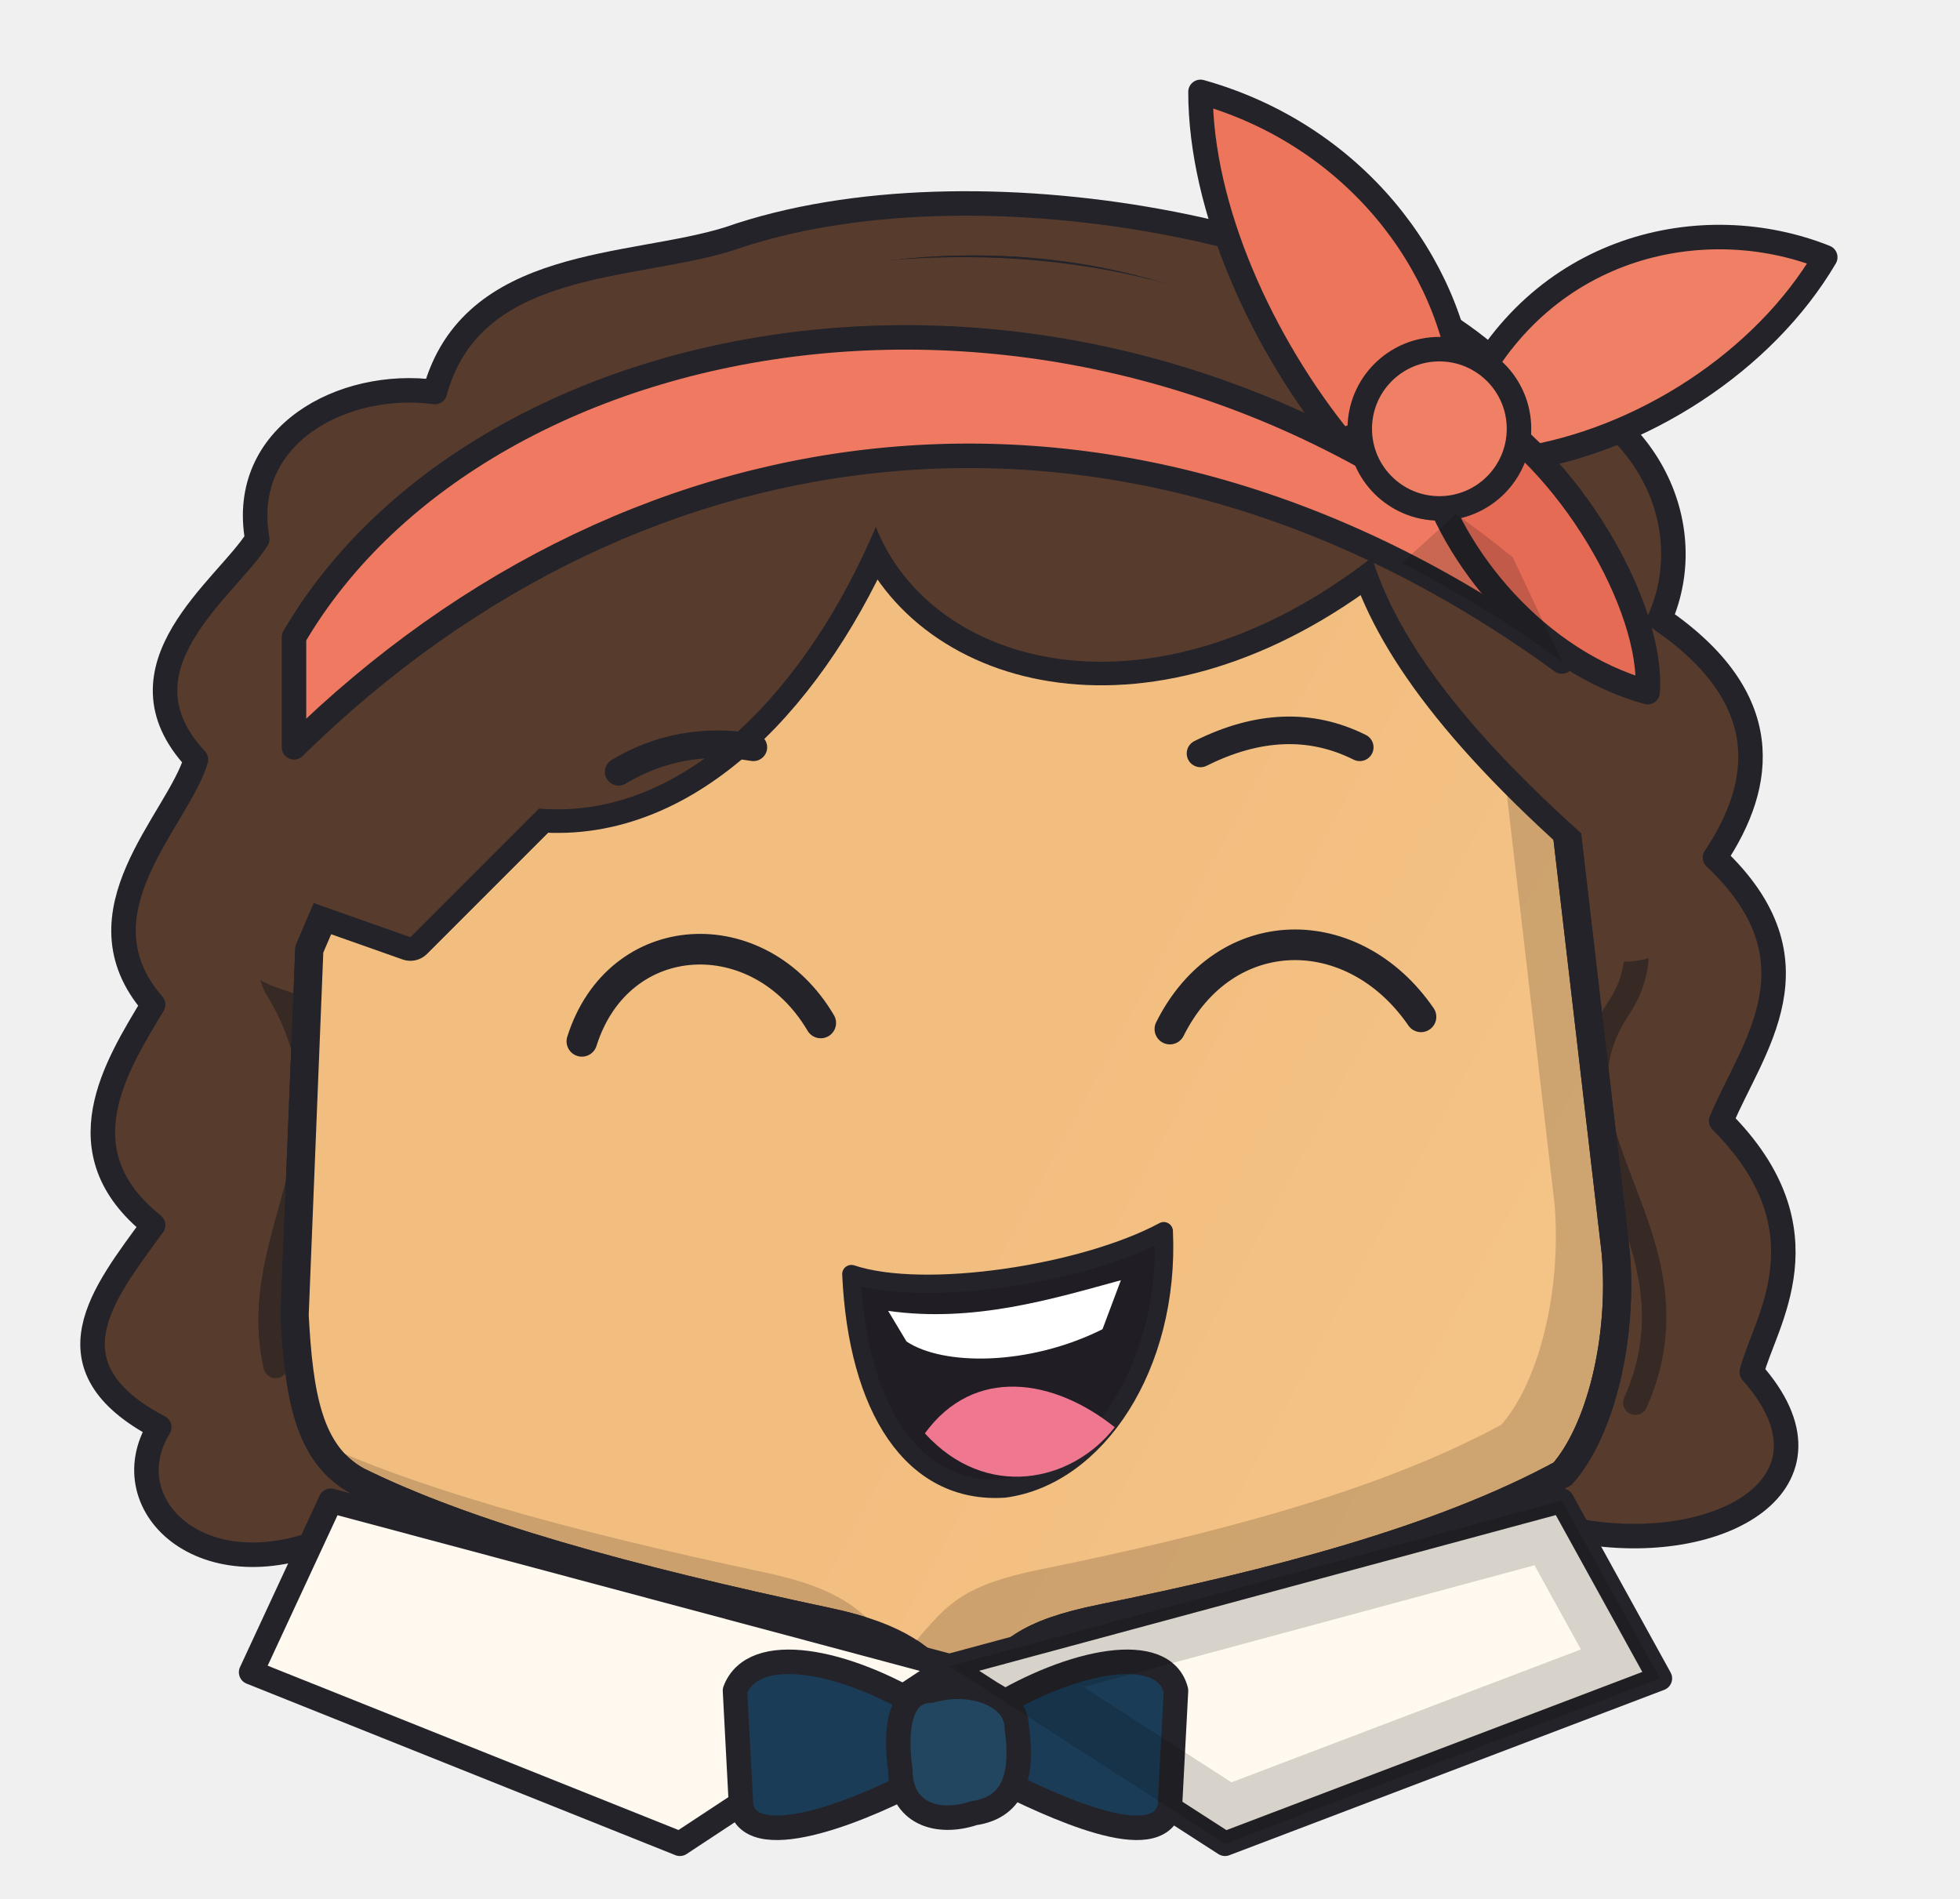
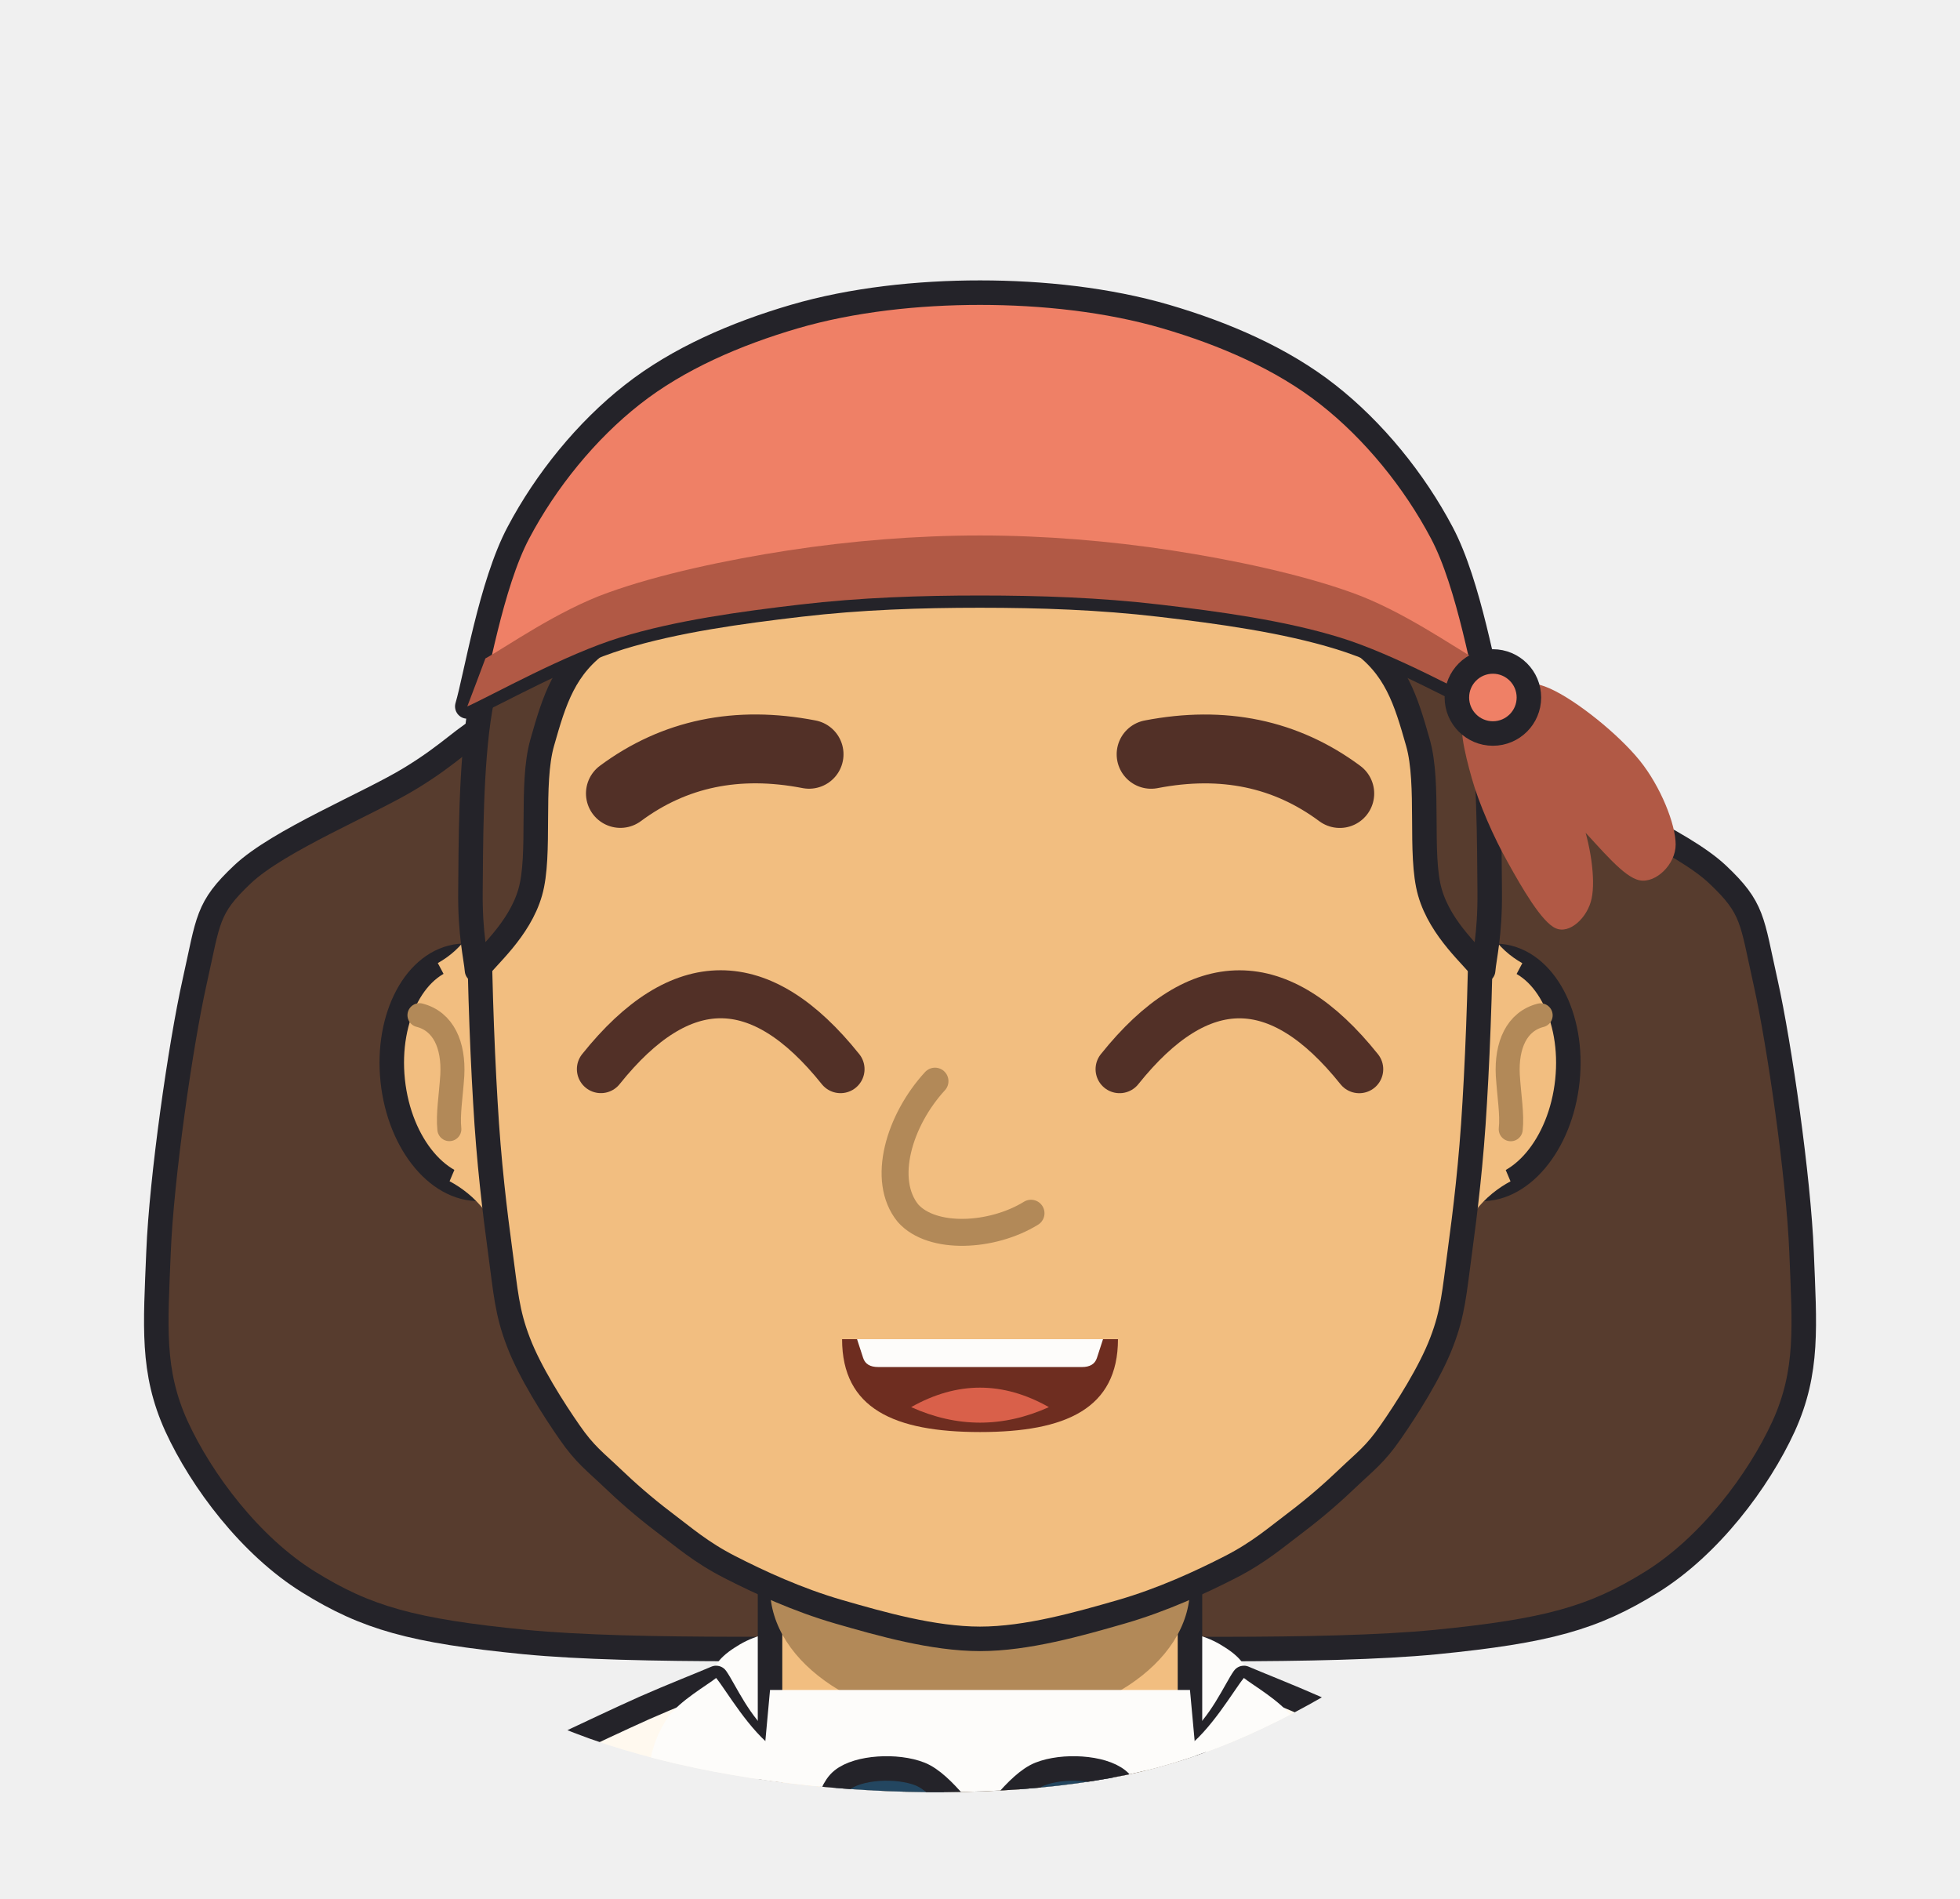
- <svg xmlns="http://www.w3.org/2000/svg" viewBox="0 0 320 310" fill="none" stroke="#242329" stroke-width="4" stroke-linecap="round" stroke-linejoin="round" role="img" aria-labelledby="flower-laughing-title flower-laughing-description">
+ <svg xmlns="http://www.w3.org/2000/svg" viewBox="0 0 320 310" width="320" height="310">
  <defs>
-     <linearGradient id="flower-laughing-skin" x1="84" y1="144" x2="251" y2="234" gradientUnits="userSpaceOnUse">
-       <stop stop-color="#F1BE80" />
-       <stop offset=".55" stop-color="#F2BE80" />
-       <stop offset="1" stop-color="#F4C386" />
-     </linearGradient>
-     <linearGradient id="flower-laughing-hair" x1="151" y1="43" x2="158" y2="133" gradientUnits="userSpaceOnUse">
-       <stop stop-color="#493225" />
-       <stop offset=".5" stop-color="#533B2B" />
-       <stop offset="1" stop-color="#33251E" />
-     </linearGradient>
-     <linearGradient id="flower-laughing-mint" x1="155" y1="20" x2="162" y2="216" gradientUnits="userSpaceOnUse">
-       <stop stop-color="#B5F3D6" />
-       <stop offset=".55" stop-color="#AEF0D2" />
-       <stop offset="1" stop-color="#ABEDCF" />
-     </linearGradient>
-     <linearGradient id="flower-laughing-ear-cushion" x1="35" y1="147" x2="62" y2="200" gradientUnits="userSpaceOnUse">
-       <stop stop-color="#309775" />
-       <stop offset="1" stop-color="#349778" />
-     </linearGradient>
-     <linearGradient id="flower-laughing-collar-fabric" x1="99" y1="244" x2="112" y2="301" gradientUnits="userSpaceOnUse">
-       <stop stop-color="#18344F" />
-       <stop offset="1" stop-color="#1D3959" />
-     </linearGradient>
-     <clipPath id="flower-laughing-hair-boundary">
-       <path d="M60.5 131.2C68.5 80.1 106.6 44 158.6 44.3C210.7 44.5 247.6 79.4 255.4 131.1C251.6 116.7 232 107 212.6 106.6C195.2 105.5 177.9 111 158.3 113.8C139 117 119.2 116.9 99.2 118.3C82 119.7 69.5 124.2 60.5 131.2Z" />
+     <clipPath id="cd21b">
+       <rect x="-4000" y="-4000" width="9000" height="9000" />
    </clipPath>
-     <clipPath id="flower-laughing-head-clip">
-       <path d="M61 130.5C63 83 104 44 159 44C212 44 252 82 255 129L263.8 204.5C265 218.8 261.2 233.7 255.1 240.6C235 251.5 207.9 258.5 179.9 264.2C167.5 266.7 164.8 269.8 160.3 275C158.7 277.4 156.1 277.2 154.1 275C150.9 271 147 267.3 135.3 264.8C101.9 257.7 76.3 250.6 58.4 241.8C50.3 237.4 48.8 227.7 48.1 214.7L50.5 155Z" />
+     <clipPath id="cd21cr">
+       <path d="M862.09 607.84C858.03 666.79 807.19 729.53 757.44 777.12C707.68 824.99 639.26 878.53 564.09 893.94C489.18 909.36 375.34 900.97 307.46 869.61C239.32 838.24 186.32 767.39 156.30 706.00C126.01 644.62 99.78 559.71 126.28 501.03C152.51 442.62 242.02 380.96 313.95 355.27C386.15 329.58 480.80 335.80 558.68 347.16C636.29 358.52 730.12 379.61 780.69 423.15C831.26 466.68 865.87 548.89 862.09 607.84Z" />
+       <path d="M-473.50 -700.97L1473.50 -700.97L1473.50 818.77L-473.50 818.77Z" />
    </clipPath>
-     <clipPath id="flower-laughing-confident-eyes">
-       <path d="M90 158L238 148L238 199L90 199Z" />
+     <clipPath id="cd21s">
+       <path d="M500 905.2C508.8 904.1 537.1 902.8 552.9 898.6C568.8 894.4 584.7 888 595.3 880.1C605.9 872.1 613 855.8 616.5 850.9C621.8 853.2 636.8 859.1 648.3 864.2C659.7 869.3 672.5 875.4 685.3 881.4C698.1 887.3 712.5 893.3 725 899.9C737.6 906.5 750.8 914.3 760.8 921.1C770.7 927.9 778 934.3 784.6 941C791.2 947.6 795.8 954.2 800.5 960.8C805.1 967.4 808.6 974.1 812.4 980.7C816.1 987.2 821.2 996.8 823 1000L177 1000C178.8 996.8 183.9 987.2 187.6 980.7C191.4 974.1 194.9 967.4 199.5 960.8C204.2 954.2 208.8 947.6 215.4 941C222 934.3 229.3 927.9 239.2 921.1C249.2 914.3 262.4 906.5 275 899.9C287.5 893.3 301.9 887.3 314.7 881.4C327.5 875.4 340.3 869.3 351.7 864.2C363.2 859.1 378.2 853.2 383.5 850.9C387 855.8 394.1 872.1 404.7 880.1C415.3 888 431.2 894.4 447.1 898.6C462.9 902.8 491.2 904.1 500 905.2Z" fill="#FFF9EF" stroke="#242329" stroke-width="10.82" stroke-linejoin="round" stroke-linecap="round" transform="translate(500 1014) scale(0.86) translate(-500 -1000)" />
+       <path d="M407.3 856.2L592.7 856.2L605.9 1000L394.1 1000Z" fill="#FDFCFA" transform="translate(500 1014) scale(0.86) translate(-500 -1000)" />
+       <path d="M494.7 907.9C488.1 906.8 469.1 905.4 455 901.2C440.9 897.1 421.9 891.1 410 882.7C398.1 874.3 387.9 856.2 383.5 850.9C380 853.8 367.2 861.1 362.3 868.2C357.5 875.2 353.5 885.1 354.4 893.3C355.3 901.5 360.1 911 367.6 917.1C375.1 923.3 386.2 928.2 399.4 930.4C412.6 932.6 433.4 932.1 447.1 930.4C460.7 928.6 473.5 923.5 481.5 919.8C489.4 916 492.5 909.9 494.7 907.9ZM505.3 907.9C511.9 906.8 530.9 905.4 545 901.2C559.1 897.1 578.1 891.1 590 882.7C601.9 874.3 612.1 856.2 616.5 850.9C620 853.8 632.8 861.1 637.7 868.2C642.5 875.2 646.5 885.1 645.6 893.3C644.7 901.5 639.9 911 632.4 917.1C624.9 923.3 613.8 928.2 600.6 930.4C587.4 932.6 566.6 932.1 552.9 930.4C539.3 928.6 526.5 923.5 518.5 919.8C510.6 916 507.5 909.9 505.3 907.9Z" fill="#FDFCFA" transform="translate(500 1014) scale(0.86) translate(-500 -1000)" />
+       <path d="M407.3 917.1L394.1 993.4M592.7 917.1L605.9 993.4" fill="none" stroke="#BBB6AE" stroke-width="13.2" stroke-linecap="round" stroke-linejoin="round" transform="translate(500 1014) scale(0.86) translate(-500 -1000)" />
+       <path d="M494.7 927.7L478.8 986M505.3 927.7L521.2 986" fill="none" stroke="#242329" stroke-width="20.55" stroke-linecap="round" stroke-linejoin="round" transform="translate(500 1014) scale(0.86) translate(-500 -1000)" />
+       <path d="M494.7 927.7L478.8 986M505.3 927.7L521.2 986" fill="none" stroke="#234660" stroke-width="11.9" stroke-linecap="round" stroke-linejoin="round" transform="translate(500 1014) scale(0.86) translate(-500 -1000)" />
+       <path d="M500 919.8C495.6 915.4 483.7 897.3 473.5 893.3C463.4 889.3 446.2 890.2 439.1 896C432.1 901.7 430.7 918.5 431.2 927.7C431.6 937 434.7 948 441.8 951.5C448.8 955.1 463.8 954.2 473.5 948.9C483.2 943.6 495.6 924.6 500 919.8ZM500 919.8C504.4 915.4 516.3 897.3 526.5 893.3C536.6 889.3 553.8 890.2 560.9 896C567.9 901.7 569.3 918.5 568.8 927.7C568.4 937 565.3 948 558.2 951.5C551.2 955.1 536.2 954.2 526.5 948.9C516.8 943.6 504.4 924.6 500 919.8Z" fill="#234660" stroke="#242329" stroke-width="10.82" stroke-linejoin="round" stroke-linecap="round" transform="translate(500 1014) scale(0.86) translate(-500 -1000)" />
    </clipPath>
-     <clipPath id="flower-laughing-soft-lids">
-       <path d="M90 160Q114 149 139 157L139 199L90 199ZM185 157Q210 145 236 153L236 199L185 199Z" />
+     <clipPath id="cd21eL">
+       <ellipse cx="385.5" cy="569" rx="59.6" ry="60.9" />
    </clipPath>
-     <clipPath id="flower-laughing-fin-half">
-       <path d="M330 0H420V420H0V300Z" />
+     <clipPath id="cd21eR">
+       <ellipse cx="614.5" cy="569" rx="59.6" ry="60.9" />
    </clipPath>
-     <mask id="flower-laughing-hair-under" maskUnits="userSpaceOnUse" x="0" y="0" width="320" height="310">
-       <rect width="320" height="310" fill="#FFFFFF" stroke="none" />
-       <path d="M56 250C34 261 18 246 26 233C7 223 17 211 25 200C10 188 19 174 25 164C12 149 29 134 32 124C18 109 37 96 42 88C39 71 56 62 71 64C77 42 103 44 119 39C159 25 224 38 246 61C268 65 278 85 271 101C290 114 288 128 280 140C298 157 286 171 281 183C299 201 288 216 286 224C302 242 281 254 258 250Z" fill="#000000" stroke="none" />
-       <path d="M61 130.5C63 83 104 44 159 44C212 44 252 82 255 129L263.8 204.5C265 218.8 261.2 233.7 255.1 240.6C235 251.5 207.9 258.5 179.9 264.2C167.5 266.7 164.8 269.8 160.3 275C158.7 277.4 156.1 277.2 154.1 275C150.9 271 147 267.3 135.3 264.8C101.9 257.7 76.3 250.6 58.4 241.8C50.3 237.4 48.8 227.7 48.1 214.7L50.5 155Z" fill="#FFFFFF" stroke="none" />
-     </mask>
-     <mask id="flower-laughing-hair-gap" maskUnits="userSpaceOnUse" x="0" y="0" width="320" height="310">
-       <rect width="320" height="310" fill="#FFFFFF" stroke="none" />
-       <path d="M50 147C47 86 91 43 155 42C218 41 265 83 265 142C239 120 228 104 224 91C188 119 152 109 143 86C132 112 112 134 88 132L67 153Z" fill="#000000" stroke="#000000" stroke-width="30" />
-     </mask>
-     <clipPath id="flower-laughing-fin-collar-front">
-       <path d="M255 245L271 274L200 301L155 272Z" />
+     <filter id="cd21bl" x="-60%" y="-90%" width="220%" height="280%">
+       <feGaussianBlur stdDeviation="15" />
+     </filter>
+     <clipPath id="cd21eo">
+       <path d="M-1000 -1000H2000V2000H-1000Z" />
    </clipPath>
-     <clipPath id="flower-laughing-fin-hat">
-       <path d="M48 104C79 51 176 33 247 91L255 108C185 57 105 66 48 122Z" />
+     <clipPath id="cd21ck">
+       <ellipse cx="385.5" cy="561.1" rx="66.5" ry="65.2" />
+       <ellipse cx="385.5" cy="569" rx="62.6" ry="63.9" />
+       <ellipse cx="614.5" cy="561.1" rx="66.5" ry="65.2" />
+       <ellipse cx="614.5" cy="569" rx="62.6" ry="63.9" />
    </clipPath>
  </defs>
-   <g id="flower-laughing-hair-back">
-     <path d="M56 250C34 261 18 246 26 233C7 223 17 211 25 200C10 188 19 174 25 164C12 149 29 134 32 124C18 109 37 96 42 88C39 71 56 62 71 64C77 42 103 44 119 39C159 25 224 38 246 61C268 65 278 85 271 101C290 114 288 128 280 140C298 157 286 171 281 183C299 201 288 216 286 224C302 242 281 254 258 250Z" fill="#573C2E" stroke-width="4" />
-     <g mask="url(#flower-laughing-hair-gap)">
-       <path d="M47 95C64 122 36 139 45 161C60 185 40 201 45 223M261 108C245 134 277 146 264 165C251 185 279 202 267 229" fill="none" stroke-width="4" stroke="#372A24" />
+   <g transform="translate(-55 -107) scale(0.43)">
+     <g clip-path="url(#cd21b)">
+       <g transform="translate(500 1014) scale(0.86) translate(-500 -1000)">
+         <g transform="matrix(1 0.0001 -0.0001 1 0.08335 0.01754)">
+           <path fill="#573C2E" data-o="f" d="M688 422.1C692.8 423.4 706.5 424.7 717.1 430C727.7 435.3 733.4 442.8 751.5 453.8C769.6 464.9 809.7 481.2 825.6 496.2C841.5 511.2 840.6 516.1 846.8 543.8C853 571.6 861.4 630.3 862.7 663C864 695.6 865.8 715.5 854.8 739.8C843.7 764 822.1 792.7 796.5 808.6C770.9 824.5 750.6 830.2 701.2 835.1C651.8 839.9 567.1 837.7 500 837.7C432.9 837.7 348.2 839.9 298.8 835.1C249.4 830.2 229.1 824.5 203.5 808.6C177.9 792.7 156.3 764 145.2 739.8C134.2 715.5 136 695.6 137.3 663C138.6 630.3 147 571.6 153.2 543.8C159.4 516.1 158.5 511.2 174.4 496.2C190.3 481.2 230.4 464.9 248.5 453.8C266.6 442.8 272.3 435.3 282.9 430C293.5 424.7 307.2 423.4 312 422.1C374.7 422.1 625.3 422.1 688 422.1Z" stroke="#242329" stroke-width="10.82" stroke-linejoin="round" stroke-linecap="round" />
+         </g>
+         <g clip-path="url(#cd21cr)">
+           <g transform="translate(0 0.06)">
+             <path d="M500 824.5C525.6 824.5 558.7 826.2 576.8 828.4C594.9 830.7 601.5 833.1 608.5 837.7C615.6 842.3 619.6 847.4 619.1 856.2C618.7 865.1 625.8 880.5 605.9 890.7C586 900.8 535.3 917.1 500 917.1C464.7 917.1 414 900.8 394.1 890.7C374.2 880.5 381.3 865.1 380.9 856.2C380.4 847.4 384.4 842.3 391.5 837.7C398.5 833.1 405.1 830.7 423.2 828.4C441.3 826.2 474.4 824.5 500 824.5Z" fill="#FDFCFA" />
+           </g>
+         </g>
+         <g clip-path="url(#cd21cr)">
+           <g transform="translate(0 0.06)">
+             <path d="M407.3 768.9L407.3 935.7Q407.3 967.4 439.1 967.4L560.9 967.4Q592.7 967.4 592.7 935.7L592.7 768.9Z" fill="#F2BE80" stroke="#242329" stroke-width="10.82" stroke-linejoin="round" stroke-linecap="round" />
+             <ellipse cx="500" cy="811.2" rx="92.7" ry="60.9" fill="#B28958" />
+           </g>
+         </g>
+         <g transform="matrix(1 0.0001 -0.0001 1 0.08335 0.01754)">
+           <ellipse cx="275.6" cy="583.6" rx="35.1" ry="51.6" transform="rotate(-6 275.6 583.6)" fill="#F2BE80" stroke="#242329" stroke-width="10.82" stroke-linejoin="round" stroke-linecap="round" />
+           <ellipse cx="724.4" cy="583.6" rx="35.1" ry="51.6" transform="rotate(6 724.4 583.6)" fill="#F2BE80" stroke="#242329" stroke-width="10.82" stroke-linejoin="round" stroke-linecap="round" />
+           <path d="M281.3 496.1C281.3 518.4 271 529.5 260.6 535.4L286.2 583.6ZM718.7 496.1C718.7 518.4 729 529.5 739.4 535.4L713.8 583.6ZM291.8 671C288.8 648.8 276.3 637.3 265.8 631.7L286.2 583.6ZM708.2 671C711.2 648.8 723.7 637.3 734.2 631.7L713.8 583.6Z" fill="#F2BE80" />
+           <path d="M252.5 558.4C263.1 561.1 267.7 571.6 267 584.9C266.4 594.2 265 602.1 265.7 608.7M747.5 558.4C736.9 561.1 732.3 571.6 733 584.9C733.6 594.2 735 602.1 734.3 608.7" fill="none" stroke="#B28958" stroke-width="10.6" stroke-linecap="round" stroke-linejoin="round" />
+         </g>
+         <g transform="matrix(1 0.0001 -0.0001 1 0.08335 0.01754)">
+           <path d="M500 255.3C526.5 255.3 554.7 258.6 579.4 265.9C604.1 273.2 628.8 284 648.3 299C667.7 314 684.4 334.9 695.9 355.9C707.4 376.8 712.9 400 717.1 424.7C721.3 449.4 720.8 475.5 721.1 504.1C721.3 532.8 720 570.3 718.4 596.8C716.9 623.3 714.2 645.3 711.8 663C709.4 680.6 708.9 689.5 703.8 702.7C698.8 715.9 688.2 732.5 681.3 742.4C674.5 752.3 669.8 755.6 662.8 762.3C655.9 768.9 648.4 775.5 639.7 782.1C630.9 788.7 623.4 795.4 610.5 802C597.6 808.6 580.6 816.5 562.2 821.8C543.8 827.1 520.7 833.7 500 833.7C479.3 833.7 456.2 827.1 437.8 821.8C419.4 816.5 402.4 808.6 389.5 802C376.6 795.4 369.1 788.7 360.3 782.1C351.6 775.5 344.1 768.9 337.2 762.3C330.2 755.6 325.5 752.3 318.7 742.4C311.8 732.5 301.2 715.9 296.2 702.7C291.1 689.5 290.6 680.6 288.2 663C285.8 645.3 283.1 623.3 281.6 596.8C280 570.3 278.7 532.8 278.9 504.1C279.2 475.5 278.7 449.4 282.9 424.7C287.1 400 292.6 376.8 304.1 355.9C315.6 334.9 332.3 314 351.7 299C371.2 284 395.9 273.2 420.6 265.9C445.3 258.6 473.5 255.3 500 255.3Z" fill="#F2BE80" data-sk="1" stroke="#242329" stroke-width="10.82" stroke-linejoin="round" stroke-linecap="round" />
+         </g>
+         <g clip-path="url(#cd21cr)">
+           <g transform="translate(0 0.13)">
+             <path d="M500 905.2C508.8 904.1 537.1 902.8 552.9 898.6C568.8 894.4 584.7 888 595.3 880.1C605.9 872.1 613 855.8 616.5 850.9C621.8 853.2 636.8 859.1 648.3 864.2C659.7 869.3 672.5 875.4 685.3 881.4C698.1 887.3 712.5 893.3 725 899.9C737.6 906.5 750.8 914.3 760.8 921.1C770.7 927.9 778 934.3 784.6 941C791.2 947.6 795.8 954.2 800.5 960.8C805.1 967.4 808.6 974.1 812.4 980.7C816.1 987.2 821.2 996.8 823 1000L177 1000C178.8 996.8 183.9 987.2 187.6 980.7C191.4 974.1 194.9 967.4 199.5 960.8C204.2 954.2 208.8 947.6 215.4 941C222 934.3 229.3 927.9 239.2 921.1C249.2 914.3 262.4 906.5 275 899.9C287.5 893.3 301.9 887.3 314.7 881.4C327.5 875.4 340.3 869.3 351.7 864.2C363.2 859.1 378.2 853.2 383.5 850.9C387 855.8 394.1 872.1 404.7 880.1C415.3 888 431.2 894.4 447.1 898.6C462.9 902.8 491.2 904.1 500 905.2Z" fill="#FFF9EF" stroke="#242329" stroke-width="10.82" stroke-linejoin="round" stroke-linecap="round" />
+             <path d="M407.3 856.2L592.7 856.2L605.9 1000L394.1 1000Z" fill="#FDFCFA" />
+             <path d="M494.7 907.9C488.1 906.8 469.1 905.4 455 901.2C440.9 897.1 421.9 891.1 410 882.7C398.1 874.3 387.9 856.2 383.5 850.9C380 853.8 367.2 861.1 362.3 868.2C357.5 875.2 353.5 885.1 354.4 893.3C355.3 901.5 360.1 911 367.6 917.1C375.1 923.3 386.2 928.2 399.4 930.4C412.6 932.6 433.4 932.1 447.1 930.4C460.7 928.6 473.5 923.5 481.5 919.8C489.4 916 492.5 909.9 494.7 907.9ZM505.3 907.9C511.9 906.8 530.9 905.4 545 901.2C559.1 897.1 578.1 891.1 590 882.7C601.9 874.3 612.1 856.2 616.5 850.9C620 853.8 632.8 861.1 637.7 868.2C642.5 875.2 646.5 885.1 645.6 893.3C644.7 901.5 639.9 911 632.4 917.1C624.9 923.3 613.8 928.2 600.6 930.4C587.4 932.6 566.6 932.1 552.9 930.4C539.3 928.6 526.5 923.5 518.5 919.8C510.6 916 507.5 909.9 505.3 907.9Z" fill="#FDFCFA" />
+             <path d="M407.3 917.1L394.1 993.4M592.7 917.1L605.9 993.4" fill="none" stroke="#BBB6AE" stroke-width="13.2" stroke-linecap="round" stroke-linejoin="round" />
+             <path d="M494.7 927.7L478.8 986M505.3 927.7L521.2 986" fill="none" stroke="#242329" stroke-width="20.55" stroke-linecap="round" stroke-linejoin="round" />
+             <path d="M494.7 927.7L478.8 986M505.3 927.7L521.2 986" fill="none" stroke="#234660" stroke-width="11.9" stroke-linecap="round" stroke-linejoin="round" />
+             <path d="M500 919.8C495.6 915.4 483.7 897.3 473.5 893.3C463.4 889.3 446.2 890.2 439.1 896C432.1 901.7 430.7 918.5 431.2 927.7C431.6 937 434.7 948 441.8 951.5C448.8 955.1 463.8 954.2 473.5 948.9C483.2 943.6 495.6 924.6 500 919.8ZM500 919.8C504.4 915.4 516.3 897.3 526.5 893.3C536.6 889.3 553.8 890.2 560.9 896C567.9 901.7 569.3 918.5 568.8 927.7C568.4 937 565.3 948 558.2 951.5C551.2 955.1 536.2 954.2 526.5 948.9C516.8 943.6 504.4 924.6 500 919.8Z" fill="#234660" stroke="#242329" stroke-width="10.82" stroke-linejoin="round" stroke-linecap="round" />
+             <circle cx="500" cy="922.4" r="13.2" fill="#234660" stroke="#242329" stroke-width="10.82" stroke-linejoin="round" stroke-linecap="round" />
+           </g>
+         </g>
+         <g transform="matrix(1 0.0001 -0.0001 1 0.08335 0.01754)">
+           <path fill="#573C2E" data-o="f" d="M722.1 538.6C718.1 532.8 703.4 520.9 698.6 504.1C693.8 487.4 698.6 456.5 693.3 438C688 419.4 683.6 404.4 666.8 392.9C650 381.5 620.5 374 592.7 369.1C564.9 364.3 530.9 363.8 500 363.8C469.1 363.8 435.1 364.3 407.3 369.1C379.5 374 350 381.5 333.2 392.9C316.4 404.4 312 419.4 306.7 438C301.4 456.5 306.2 487.4 301.4 504.1C296.6 520.9 281.9 532.8 277.9 538.6C277.4 532.7 274.8 522.9 275 503.7C275.2 484.4 275 448 279.3 423C283.7 397.9 289.4 374.5 301.1 353.2C312.8 332 329.9 310.8 349.6 295.6C369.3 280.4 394.4 269.5 419.4 262.1C444.5 254.7 473.1 251.3 500 251.3C526.9 251.3 555.5 254.7 580.6 262.1C605.6 269.5 630.7 280.4 650.4 295.6C670.1 310.8 687.2 332 698.9 353.2C710.6 374.5 716.3 397.9 720.7 423C725 448 724.8 484.4 725 503.7C725.2 522.9 722.6 532.7 722.1 538.6Z" stroke="#242329" stroke-width="10.82" stroke-linejoin="round" stroke-linecap="round" />
+         </g>
+         <g transform="matrix(1 0.0001 -0.0001 1 0.08335 0.01754)">
+           <g filter="url(#cd21bl)">
+             <ellipse cx="330.6" cy="668.3" rx="35.7" ry="19.9" fill="#EE9865" opacity="0.000" transform="matrix(0.4 0 0 0.4 198.36 400.98)" />
+           </g>
+           <g filter="url(#cd21bl)">
+             <ellipse cx="669.4" cy="668.3" rx="35.7" ry="19.9" fill="#EE9865" opacity="0.000" transform="matrix(0.4 0 0 0.4 401.64 400.98)" />
+           </g>
+         </g>
+         <g transform="matrix(1 0.0001 -0.0001 1 0.08335 0.01754)">
+           <g clip-path="url(#cd21eo)" display="none">
+             <g>
+               <ellipse cx="385.5" cy="561.1" rx="63.5" ry="62.2" fill="#523027" />
+               <ellipse cx="385.5" cy="569" rx="59.6" ry="60.9" fill="#FDFCFA" />
+               <g clip-path="url(#cd21eL)">
+                 <g transform="translate(0.00 0.00)">
+                   <ellipse cx="397.4" cy="573.6" rx="38.4" ry="44.3" fill="#050404" />
+                   <circle cx="381.5" cy="552.5" r="11.3" fill="#FDFCFA" />
+                   <circle cx="416.6" cy="590.8" r="5.8" fill="#FDFCFA" />
+                 </g>
+               </g>
+             </g>
+             <g>
+               <ellipse cx="614.5" cy="561.1" rx="63.5" ry="62.2" fill="#523027" />
+               <ellipse cx="614.5" cy="569" rx="59.6" ry="60.9" fill="#FDFCFA" />
+               <g clip-path="url(#cd21eR)">
+                 <g transform="translate(0.00 0.00)">
+                   <ellipse cx="602.6" cy="573.6" rx="38.4" ry="44.3" fill="#050404" />
+                   <circle cx="586.7" cy="552.5" r="11.3" fill="#FDFCFA" />
+                   <circle cx="621.8" cy="590.8" r="5.8" fill="#FDFCFA" />
+                 </g>
+               </g>
+             </g>
+           </g>
+           <g clip-path="url(#cd21ck)">
+             <g>
+               <path d="M312.7 618C312.7 669.6 458.3 669.6 458.3 618Q385.5 596.8 312.7 618ZM541.7 618C541.7 669.6 687.3 669.6 687.3 618Q614.5 596.8 541.7 618Z" fill="#F2BE80" display="none" />
+             </g>
+           </g>
+           <path fill="none" stroke="#523027" stroke-linecap="round" stroke-linejoin="round" display="inline" d="M332.6 582.2Q385.5 516.1 438.4 582.2M561.6 582.2Q614.5 516.1 667.4 582.2" stroke-width="21.2" />
+           <path fill="none" stroke="#523027" stroke-width="30.4" stroke-linecap="round" stroke-linejoin="round" d="M341.2 460.5Q376.9 434.0 424.5 443.2M658.8 460.5Q623.1 434.0 575.5 443.2" transform="translate(0 0.00)" />
+           <g>
+             <path d="M480.1 587.5C464.3 604.7 456.3 631.2 468.2 645.8C478.8 657.7 505.3 656.4 522.5 645.8" fill="none" stroke="#B28958" stroke-width="11.9" stroke-linecap="round" stroke-linejoin="round" />
+           </g>
+           <path fill="#6E2D20" stroke="#6E2D20" stroke-linejoin="round" stroke-linecap="round" d="M439.1 701.4C459.4 701.4 479.7 701.4 500.0 701.4C520.3 701.4 540.6 701.4 560.9 701.4C560.9 732.1 537.8 742.4 500.0 742.4C462.2 742.4 439.1 732.1 439.1 701.4Z" stroke-width="0.01" />
+           <path fill="#FDFCFA" display="inline" d="M445.7 701.4L554.3 701.4L551.6 709.7Q550.3 713.7 545.0 713.7L455.0 713.7Q449.7 713.7 448.4 709.7Z" transform="matrix(1 0 0 1 0 0)" />
+           <g>
+             <path d="M469.6 731.4Q500 714.2 530.4 731.4Q500 745.1 469.6 731.4Z" fill="#D9604A" display="inline" transform="matrix(1 0 0 1 0 0)" />
+           </g>
+         </g>
+         <g transform="matrix(1 0.0001 -0.0001 1 0.08335 0.01754)">
+           <path d="M719.7 414.1C722.8 410.2 739.6 408.8 751.5 414.1C763.4 419.4 781.9 434.4 791.2 445.9C800.5 457.4 807.1 474.1 807.1 483C807.1 491.8 798.3 500.2 791.2 498.8C784.2 497.5 774.4 485.2 764.7 475C755 464.9 740.5 448.1 733 438C725.5 427.8 716.6 418.1 719.7 414.1ZM714.4 424.7C718.4 420.7 732.5 422.5 740.9 430C749.3 437.5 759.9 456.9 764.7 469.7C769.6 482.5 771.8 498.4 770 506.8C768.3 515.2 760.3 522.7 754.2 520C748 517.4 739.1 501.9 733 490.9C726.8 479.9 720.2 464.9 717.1 453.8C714 442.8 710.5 428.7 714.4 424.7Z" fill="#B15945" />
+           <path d="M726.4 422.1C715.1 417 683.3 399.1 658.8 391.6C634.4 384.1 605.9 380.2 579.4 377.1C552.9 374 526.5 373.1 500 373.1C473.5 373.1 447.1 374 420.6 377.1C394.1 380.2 365.6 384.1 341.2 391.6C316.7 399.1 284.9 417 273.6 422.1C277.4 409.3 284 368.2 296.2 345.3C308.3 322.4 326.2 300.3 346.5 284.4C366.7 268.5 392.3 257.5 417.9 250C443.5 242.5 472.6 239.4 500 239.4C527.4 239.4 556.5 242.5 582.1 250C607.7 257.5 633.3 268.5 653.5 284.4C673.8 300.3 691.7 322.4 703.8 345.3C716 368.2 722.6 409.3 726.4 422.1Z" fill="#EF8066" stroke="#242329" stroke-width="10.82" stroke-linejoin="round" stroke-linecap="round" />
+           <path d="M718.4 400.9C719.7 404.4 725 418.5 726.4 422.1C715.1 417 683.3 399.1 658.8 391.6C634.4 384.1 605.9 380.2 579.4 377.1C552.9 374 526.5 373.1 500 373.1C473.5 373.1 447.1 374 420.6 377.1C394.1 380.2 365.6 384.1 341.2 391.6C316.7 399.1 284.9 417 273.6 422.1C275 418.5 280.3 404.4 281.6 400.9C290.6 396 313.6 379.7 335.9 371.8C358.1 363.8 387.9 357.4 415.3 353.2C442.6 349 471.8 346.6 500 346.6C528.2 346.6 557.4 349 584.7 353.2C612.1 357.4 641.9 363.8 664.1 371.8C686.4 379.7 709.4 396 718.4 400.9Z" fill="#B15945" />
+           <circle cx="726.4" cy="418.1" r="15.9" fill="#EF8066" stroke="#242329" stroke-width="10.82" stroke-linejoin="round" stroke-linecap="round" />
+         </g>
+       </g>
    </g>
-   </g>
-   <g id="flower-laughing-head">
-     <path d="M61 130.5C63 83 104 44 159 44C212 44 252 82 255 129L263.8 204.5C265 218.8 261.2 233.7 255.1 240.6C235 251.5 207.9 258.5 179.9 264.2C167.5 266.7 164.8 269.8 160.3 275C158.7 277.4 156.1 277.2 154.1 275C150.9 271 147 267.3 135.3 264.8C101.9 257.7 76.3 250.6 58.4 241.8C50.3 237.4 48.8 227.7 48.1 214.7L50.5 155Z" fill="url(#flower-laughing-skin)" stroke-width="4.6" />
-   </g>
-   <g clip-path="url(#flower-laughing-head-clip)" stroke="none">
-     <path d="M61 130.5C63 83 104 44 159 44C212 44 252 82 255 129L263.8 204.5C265 218.8 261.2 233.7 255.1 240.6C235 251.5 207.9 258.5 179.9 264.2C167.5 266.7 164.8 269.8 160.3 275C158.7 277.4 156.1 277.2 154.1 275C150.9 271 147 267.3 135.3 264.8C101.9 257.7 76.3 250.6 58.4 241.8C50.3 237.4 48.8 227.7 48.1 214.7L50.5 155Z" fill="#000000" fill-opacity=".16" />
-     <path d="M61 130.5C63 83 104 44 159 44C212 44 252 82 255 129L263.8 204.5C265 218.8 261.2 233.7 255.1 240.6C235 251.5 207.9 258.5 179.9 264.2C167.5 266.7 164.8 269.8 160.3 275C158.7 277.4 156.1 277.2 154.1 275C150.9 271 147 267.3 135.3 264.8C101.9 257.7 76.3 250.6 58.4 241.8C50.3 237.4 48.8 227.7 48.1 214.7L50.5 155Z" transform="translate(-10 -8)" fill="url(#flower-laughing-skin)" />
-   </g>
-   <path d="M61 130.5C63 83 104 44 159 44C212 44 252 82 255 129L263.8 204.5C265 218.8 261.2 233.7 255.1 240.6C235 251.5 207.9 258.5 179.9 264.2C167.5 266.7 164.8 269.8 160.3 275C158.7 277.4 156.1 277.2 154.1 275C150.9 271 147 267.3 135.3 264.8C101.9 257.7 76.3 250.6 58.4 241.8C50.3 237.4 48.8 227.7 48.1 214.7L50.5 155Z" fill="none" stroke-width="4.6" />
-   <g mask="url(#flower-laughing-hair-under)">
-     <path d="M50 147C47 86 91 43 155 42C218 41 265 83 265 142C239 120 228 104 224 91C188 119 152 109 143 86C132 112 112 134 88 132L67 153Z" fill="none" stroke-width="7.7" />
-   </g>
-   <g id="flower-laughing-hair-front">
-     <path d="M50 147C47 86 91 43 155 42C218 41 265 83 265 142C239 120 228 104 224 91C188 119 152 109 143 86C132 112 112 134 88 132L67 153Z" fill="#573C2E" stroke="none" />
-   </g>
-   <g id="flower-laughing-collar">
-     <path d="M54 245L41 273L111 301L155 272Z" fill="#FFF9EF" stroke-width="4" />
-     <path d="M255 245L271 274L200 301L155 272Z" fill="#FFF9EF" stroke-width="4" />
-     <path d="M151 279C138 271 123 268 120 276L121 295C123 303 142 295 151 290Z" fill="#1B3C57" stroke-width="4" />
-     <path d="M162 279C175 271 190 268 192 276L191 295C189 303 172 295 162 290Z" fill="#1B3C57" stroke-width="4" />
-     <path d="M152 276C147 276 146 282 147 289C147 296 153 298 159 296C166 295 167 289 166 282C166 277 159 274 152 276Z" fill="#234660" stroke-width="4" />
-   </g>
-   <g clip-path="url(#flower-laughing-fin-collar-front)">
-     <g clip-path="url(#flower-laughing-fin-half)">
-       <path d="M255 245L271 274L200 301L155 272Z" fill="none" stroke="#000000" stroke-opacity=".16" stroke-width="18" />
-     </g>
-   </g>
-   <g id="flower-laughing-expression-laughing">
-     <g id="flower-laughing-eyebrows">
-       <path d="M101 126Q111 120 123 122" fill="none" stroke-width="4.5" />
-       <path d="M196 123Q210 116 222 122" fill="none" stroke-width="4.5" />
-     </g>
-     <g id="flower-laughing-eyes">
-       <path d="M95 170C101 151 124 150 134 167M191 168C200 150 221 150 232 166" fill="none" stroke-width="5" />
-     </g>
-     <path d="M139 208C151 212 177 208 190 201C191 223 179 241 164 243C149 244 140 230 139 208Z" fill="#201D24" stroke-width="3" />
-     <path d="M145 214C159 216 172 212 183 209L180 217C168 223 154 223 148 219Z" fill="#FFFFFF" stroke-width="0" />
-     <path d="M151 234C159 223 172 225 182 233C175 242 161 245 151 234Z" fill="#EF7890" stroke-width="0" />
-   </g>
-   <g id="flower-laughing-headgear">
-     <path d="M48 104C79 51 176 33 247 91L255 108C185 57 105 66 48 122Z" fill="#EF7A61" stroke-width="4" />
-     <path d="M219 72C206 56 196 34 196 15C221 22 237 43 239 64Z" fill="#EC755B" stroke-width="4" />
-     <path d="M239 66C251 40 278 34 298 42C288 59 268 72 248 75Z" fill="#EF8066" stroke-width="4" />
-     <path d="M240 66C256 75 270 99 269 113C251 108 237 91 233 76Z" fill="#E56B55" stroke-width="4" />
-     <circle cx="235" cy="70" r="13" fill="#EF8066" />
-   </g>
-   <g clip-path="url(#flower-laughing-fin-hat)">
-     <g clip-path="url(#flower-laughing-fin-half)">
-       <path d="M48 104C79 51 176 33 247 91L255 108C185 57 105 66 48 122Z" fill="none" stroke="#000000" stroke-opacity=".16" stroke-width="18" />
+     <g clip-path="url(#cd21b)">
+       <g transform="translate(0 0.00)" />
    </g>
  </g>
</svg>
